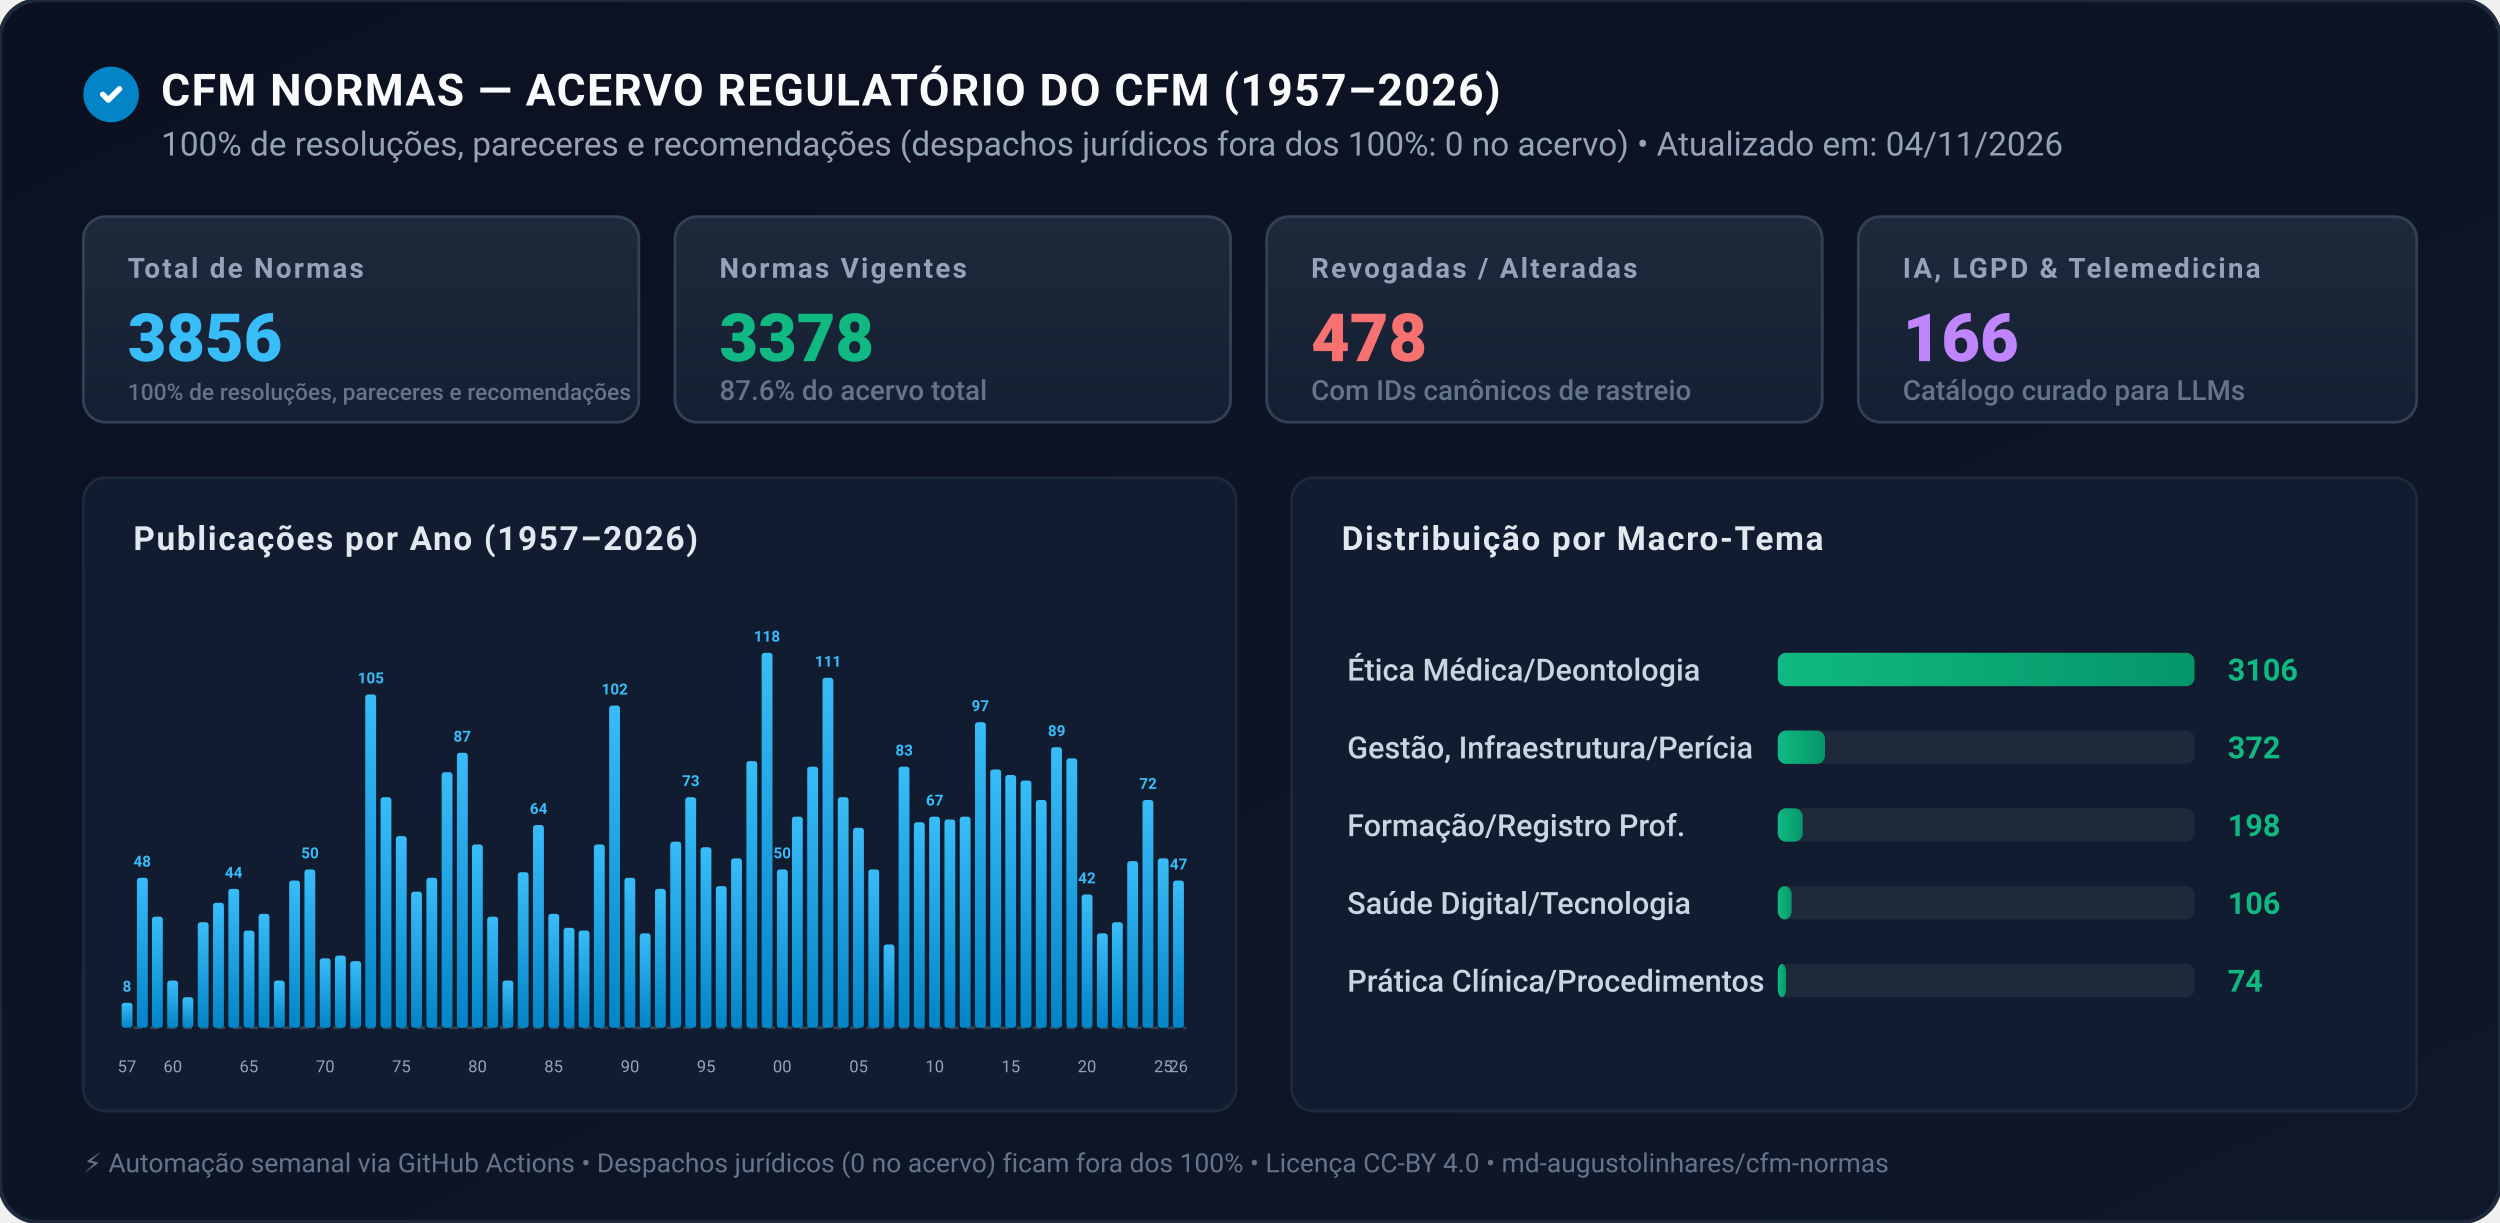
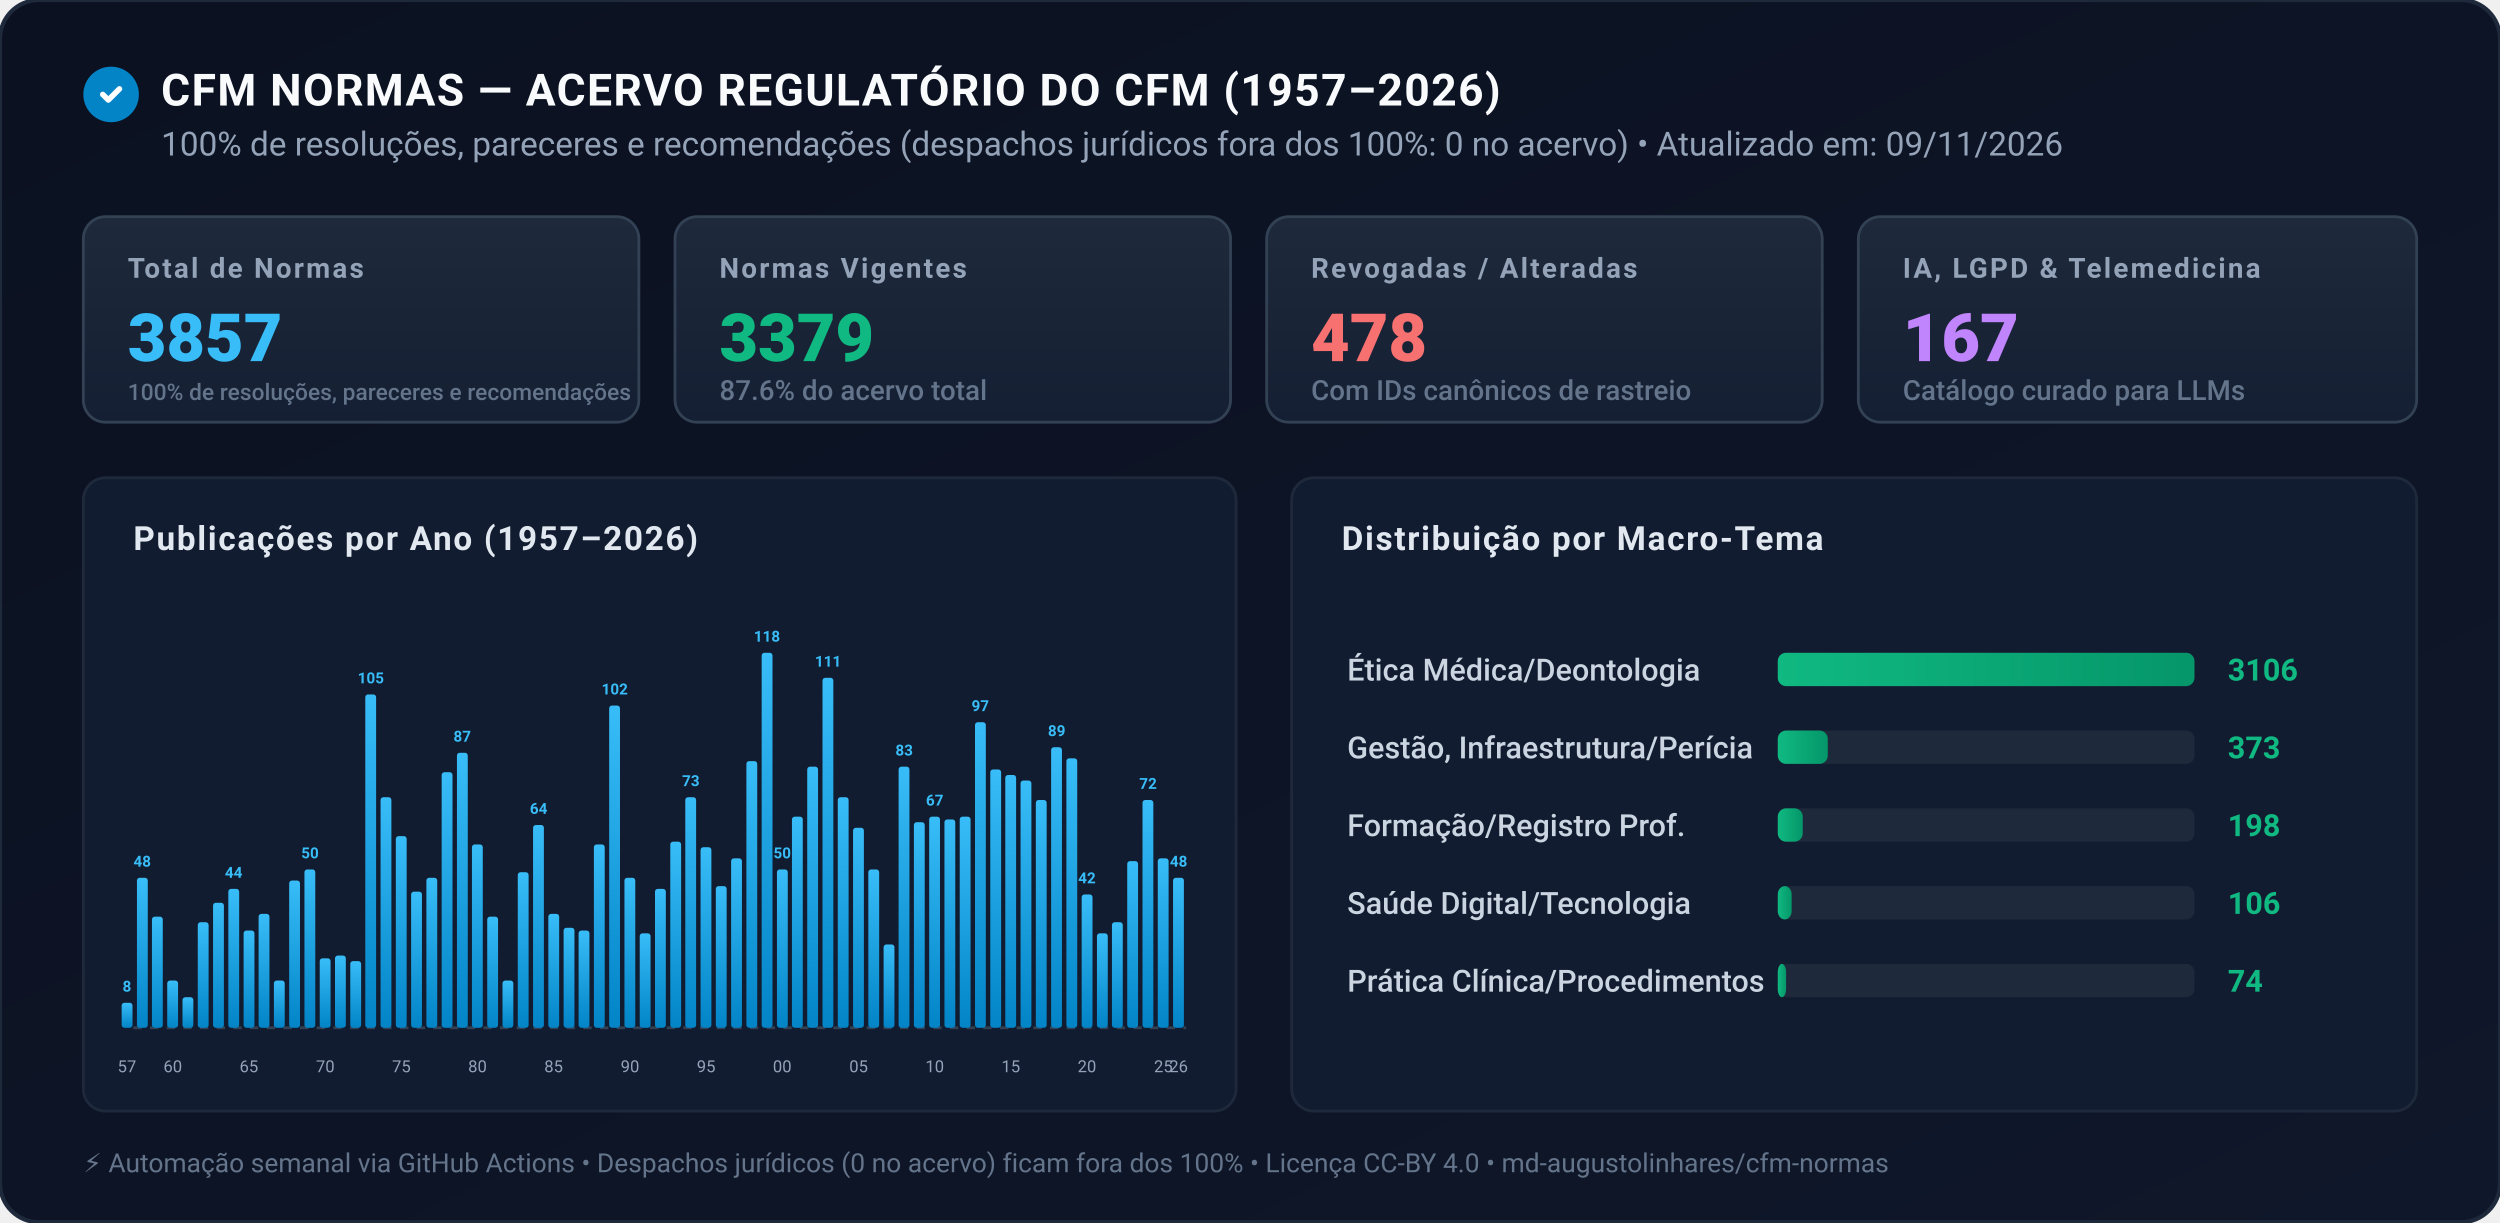
<svg xmlns="http://www.w3.org/2000/svg" viewBox="0 0 900 440" width="100%" height="auto" style="max-width: 900px;">
  <defs>
    <linearGradient id="bgGrad" x1="0" y1="0" x2="1" y2="1">
      <stop offset="0%" stop-color="#0b1120" />
      <stop offset="100%" stop-color="#0f172a" />
    </linearGradient>
    <linearGradient id="cardGrad" x1="0" y1="0" x2="0" y2="1">
      <stop offset="0%" stop-color="#1e293b" />
      <stop offset="100%" stop-color="#141f33" />
    </linearGradient>
    <linearGradient id="blueGrad" x1="0" y1="0" x2="0" y2="1">
      <stop offset="0%" stop-color="#38bdf8" />
      <stop offset="100%" stop-color="#0284c7" />
    </linearGradient>
    <linearGradient id="emeraldGrad" x1="0" y1="0" x2="1" y2="0">
      <stop offset="0%" stop-color="#10b981" />
      <stop offset="100%" stop-color="#059669" />
    </linearGradient>
  </defs>
  <style>
    text { font-family: -apple-system, BlinkMacSystemFont, "Segoe UI", Roboto, Helvetica, Arial, sans-serif; }
    .title { font-size: 16px; font-weight: 700; fill: #f8fafc; letter-spacing: 0.5px; }
    .subtitle { font-size: 12px; fill: #94a3b8; }
    .card-label { font-size: 10px; font-weight: 600; text-transform: uppercase; letter-spacing: 0.8px; fill: #94a3b8; }
    .card-val { font-size: 24px; font-weight: 800; }
    .card-sub { font-size: 10px; fill: #64748b; font-weight: 500; }
    .section-title { font-size: 12px; font-weight: 700; fill: #e2e8f0; text-transform: uppercase; letter-spacing: 0.6px; }
  </style>
  <rect width="900" height="440" rx="14" fill="url(#bgGrad)" stroke="#1e293b" stroke-width="1.5" />
  <g transform="translate(30, 24)">
    <circle cx="10" cy="10" r="10" fill="#0284c7" />
    <path d="M7 10L9 12L13 8" stroke="#ffffff" stroke-width="2" stroke-linecap="round" stroke-linejoin="round" fill="none" />
    <text x="28" y="14" class="title">CFM NORMAS — ACERVO REGULATÓRIO DO CFM (1957–2026)</text>
-     <text x="28" y="32" class="subtitle">100% de resoluções, pareceres e recomendações (despachos jurídicos fora dos 100%: 0 no acervo) • Atualizado em: 04/11/2026</text>
+     <text x="28" y="32" class="subtitle">100% de resoluções, pareceres e recomendações (despachos jurídicos fora dos 100%: 0 no acervo) • Atualizado em: 09/11/2026</text>
  </g>
  <g transform="translate(30, 78)">
    <rect x="0" y="0" width="200" height="74" rx="8" fill="url(#cardGrad)" stroke="#334155" stroke-width="1" />
    <text x="16" y="22" class="card-label">Total de Normas</text>
-     <text x="16" y="52" class="card-val" fill="#38bdf8">3856</text>
+     <text x="16" y="52" class="card-val" fill="#38bdf8">3857</text>
    <text x="16" y="66" class="card-sub" style="font-size: 8.2px;">100% de resoluções, pareceres e recomendações</text>
    <rect x="213" y="0" width="200" height="74" rx="8" fill="url(#cardGrad)" stroke="#334155" stroke-width="1" />
    <text x="229" y="22" class="card-label">Normas Vigentes</text>
-     <text x="229" y="52" class="card-val" fill="#10b981">3378</text>
+     <text x="229" y="52" class="card-val" fill="#10b981">3379</text>
    <text x="229" y="66" class="card-sub">87.6% do acervo total</text>
    <rect x="426" y="0" width="200" height="74" rx="8" fill="url(#cardGrad)" stroke="#334155" stroke-width="1" />
    <text x="442" y="22" class="card-label">Revogadas / Alteradas</text>
    <text x="442" y="52" class="card-val" fill="#f87171">478</text>
    <text x="442" y="66" class="card-sub">Com IDs canônicos de rastreio</text>
    <rect x="639" y="0" width="201" height="74" rx="8" fill="url(#cardGrad)" stroke="#334155" stroke-width="1" />
    <text x="655" y="22" class="card-label">IA, LGPD &amp; Telemedicina</text>
-     <text x="655" y="52" class="card-val" fill="#c084fc">166</text>
+     <text x="655" y="52" class="card-val" fill="#c084fc">167</text>
    <text x="655" y="66" class="card-sub">Catálogo curado para LLMs</text>
  </g>
  <g transform="translate(30, 172)">
    <rect x="0" y="0" width="415" height="228" rx="8" fill="#111c30" stroke="#1e293b" stroke-width="1" />
    <text x="18" y="26" class="section-title">Publicações por Ano (1957–2026)</text>
    <line x1="18" y1="198" x2="397" y2="198" stroke="#334155" stroke-width="1" stroke-dasharray="3 3" />
  </g>
  <rect x="43.8" y="361" width="3.9" height="9" rx="1" fill="url(#blueGrad)" />
  <text x="45.7" y="357" text-anchor="middle" font-size="5.5" font-weight="600" fill="#38bdf8">8</text>
  <text x="45.7" y="386" text-anchor="middle" font-size="6" fill="#94a3b8">57</text>
  <rect x="49.3" y="316" width="3.9" height="54" rx="1" fill="url(#blueGrad)" />
  <text x="51.2" y="312" text-anchor="middle" font-size="5.5" font-weight="600" fill="#38bdf8">48</text>
  <rect x="54.7" y="330" width="3.9" height="40" rx="1" fill="url(#blueGrad)" />
  <rect x="60.2" y="353" width="3.9" height="17" rx="1" fill="url(#blueGrad)" />
  <text x="62.2" y="386" text-anchor="middle" font-size="6" fill="#94a3b8">60</text>
  <rect x="65.7" y="359" width="3.9" height="11" rx="1" fill="url(#blueGrad)" />
  <rect x="71.2" y="332" width="3.9" height="38" rx="1" fill="url(#blueGrad)" />
  <rect x="76.7" y="325" width="3.9" height="45" rx="1" fill="url(#blueGrad)" />
  <rect x="82.2" y="320" width="3.9" height="50" rx="1" fill="url(#blueGrad)" />
  <text x="84.1" y="316" text-anchor="middle" font-size="5.5" font-weight="600" fill="#38bdf8">44</text>
  <rect x="87.7" y="335" width="3.9" height="35" rx="1" fill="url(#blueGrad)" />
  <text x="89.6" y="386" text-anchor="middle" font-size="6" fill="#94a3b8">65</text>
  <rect x="93.1" y="329" width="3.9" height="41" rx="1" fill="url(#blueGrad)" />
  <rect x="98.6" y="353" width="3.9" height="17" rx="1" fill="url(#blueGrad)" />
  <rect x="104.1" y="317" width="3.9" height="53" rx="1" fill="url(#blueGrad)" />
  <rect x="109.6" y="313" width="3.9" height="57" rx="1" fill="url(#blueGrad)" />
  <text x="111.6" y="309" text-anchor="middle" font-size="5.5" font-weight="600" fill="#38bdf8">50</text>
  <rect x="115.1" y="345" width="3.9" height="25" rx="1" fill="url(#blueGrad)" />
  <text x="117.1" y="386" text-anchor="middle" font-size="6" fill="#94a3b8">70</text>
  <rect x="120.6" y="344" width="3.9" height="26" rx="1" fill="url(#blueGrad)" />
  <rect x="126.1" y="346" width="3.9" height="24" rx="1" fill="url(#blueGrad)" />
  <rect x="131.5" y="250" width="3.9" height="120" rx="1" fill="url(#blueGrad)" />
  <text x="133.5" y="246" text-anchor="middle" font-size="5.5" font-weight="600" fill="#38bdf8">105</text>
  <rect x="137.0" y="287" width="3.9" height="83" rx="1" fill="url(#blueGrad)" />
  <rect x="142.5" y="301" width="3.9" height="69" rx="1" fill="url(#blueGrad)" />
  <text x="144.5" y="386" text-anchor="middle" font-size="6" fill="#94a3b8">75</text>
  <rect x="148.0" y="321" width="3.9" height="49" rx="1" fill="url(#blueGrad)" />
  <rect x="153.5" y="316" width="3.9" height="54" rx="1" fill="url(#blueGrad)" />
  <rect x="159.0" y="278" width="3.9" height="92" rx="1" fill="url(#blueGrad)" />
  <rect x="164.5" y="271" width="3.9" height="99" rx="1" fill="url(#blueGrad)" />
  <text x="166.4" y="267" text-anchor="middle" font-size="5.5" font-weight="600" fill="#38bdf8">87</text>
  <rect x="169.9" y="304" width="3.9" height="66" rx="1" fill="url(#blueGrad)" />
  <text x="171.9" y="386" text-anchor="middle" font-size="6" fill="#94a3b8">80</text>
  <rect x="175.4" y="330" width="3.9" height="40" rx="1" fill="url(#blueGrad)" />
  <rect x="180.9" y="353" width="3.9" height="17" rx="1" fill="url(#blueGrad)" />
  <rect x="186.4" y="314" width="3.9" height="56" rx="1" fill="url(#blueGrad)" />
  <rect x="191.9" y="297" width="3.9" height="73" rx="1" fill="url(#blueGrad)" />
  <text x="193.9" y="293" text-anchor="middle" font-size="5.5" font-weight="600" fill="#38bdf8">64</text>
  <rect x="197.4" y="329" width="3.9" height="41" rx="1" fill="url(#blueGrad)" />
  <text x="199.3" y="386" text-anchor="middle" font-size="6" fill="#94a3b8">85</text>
  <rect x="202.9" y="334" width="3.9" height="36" rx="1" fill="url(#blueGrad)" />
  <rect x="208.3" y="335" width="3.9" height="35" rx="1" fill="url(#blueGrad)" />
  <rect x="213.8" y="304" width="3.9" height="66" rx="1" fill="url(#blueGrad)" />
  <rect x="219.3" y="254" width="3.9" height="116" rx="1" fill="url(#blueGrad)" />
  <text x="221.3" y="250" text-anchor="middle" font-size="5.5" font-weight="600" fill="#38bdf8">102</text>
  <rect x="224.8" y="316" width="3.9" height="54" rx="1" fill="url(#blueGrad)" />
  <text x="226.8" y="386" text-anchor="middle" font-size="6" fill="#94a3b8">90</text>
  <rect x="230.3" y="336" width="3.9" height="34" rx="1" fill="url(#blueGrad)" />
  <rect x="235.8" y="320" width="3.9" height="50" rx="1" fill="url(#blueGrad)" />
  <rect x="241.3" y="303" width="3.9" height="67" rx="1" fill="url(#blueGrad)" />
  <rect x="246.7" y="287" width="3.9" height="83" rx="1" fill="url(#blueGrad)" />
  <text x="248.7" y="283" text-anchor="middle" font-size="5.5" font-weight="600" fill="#38bdf8">73</text>
  <rect x="252.2" y="305" width="3.9" height="65" rx="1" fill="url(#blueGrad)" />
  <text x="254.2" y="386" text-anchor="middle" font-size="6" fill="#94a3b8">95</text>
  <rect x="257.7" y="319" width="3.9" height="51" rx="1" fill="url(#blueGrad)" />
  <rect x="263.2" y="309" width="3.9" height="61" rx="1" fill="url(#blueGrad)" />
  <rect x="268.7" y="274" width="3.9" height="96" rx="1" fill="url(#blueGrad)" />
  <rect x="274.2" y="235" width="3.9" height="135" rx="1" fill="url(#blueGrad)" />
  <text x="276.1" y="231" text-anchor="middle" font-size="5.5" font-weight="600" fill="#38bdf8">118</text>
  <rect x="279.7" y="313" width="3.9" height="57" rx="1" fill="url(#blueGrad)" />
  <text x="281.6" y="309" text-anchor="middle" font-size="5.5" font-weight="600" fill="#38bdf8">50</text>
  <text x="281.6" y="386" text-anchor="middle" font-size="6" fill="#94a3b8">00</text>
  <rect x="285.1" y="294" width="3.9" height="76" rx="1" fill="url(#blueGrad)" />
  <rect x="290.6" y="276" width="3.9" height="94" rx="1" fill="url(#blueGrad)" />
  <rect x="296.1" y="244" width="3.9" height="126" rx="1" fill="url(#blueGrad)" />
  <text x="298.1" y="240" text-anchor="middle" font-size="5.5" font-weight="600" fill="#38bdf8">111</text>
  <rect x="301.6" y="287" width="3.9" height="83" rx="1" fill="url(#blueGrad)" />
  <rect x="307.1" y="298" width="3.9" height="72" rx="1" fill="url(#blueGrad)" />
  <text x="309.1" y="386" text-anchor="middle" font-size="6" fill="#94a3b8">05</text>
  <rect x="312.6" y="313" width="3.9" height="57" rx="1" fill="url(#blueGrad)" />
  <rect x="318.1" y="340" width="3.9" height="30" rx="1" fill="url(#blueGrad)" />
  <rect x="323.5" y="276" width="3.9" height="94" rx="1" fill="url(#blueGrad)" />
  <text x="325.5" y="272" text-anchor="middle" font-size="5.5" font-weight="600" fill="#38bdf8">83</text>
  <rect x="329.0" y="296" width="3.9" height="74" rx="1" fill="url(#blueGrad)" />
  <rect x="334.5" y="294" width="3.9" height="76" rx="1" fill="url(#blueGrad)" />
  <text x="336.5" y="290" text-anchor="middle" font-size="5.5" font-weight="600" fill="#38bdf8">67</text>
  <text x="336.5" y="386" text-anchor="middle" font-size="6" fill="#94a3b8">10</text>
  <rect x="340.0" y="295" width="3.9" height="75" rx="1" fill="url(#blueGrad)" />
  <rect x="345.5" y="294" width="3.9" height="76" rx="1" fill="url(#blueGrad)" />
  <rect x="351.0" y="260" width="3.9" height="110" rx="1" fill="url(#blueGrad)" />
  <text x="352.9" y="256" text-anchor="middle" font-size="5.5" font-weight="600" fill="#38bdf8">97</text>
  <rect x="356.5" y="277" width="3.9" height="93" rx="1" fill="url(#blueGrad)" />
  <rect x="361.9" y="279" width="3.9" height="91" rx="1" fill="url(#blueGrad)" />
  <text x="363.9" y="386" text-anchor="middle" font-size="6" fill="#94a3b8">15</text>
  <rect x="367.4" y="281" width="3.9" height="89" rx="1" fill="url(#blueGrad)" />
  <rect x="372.9" y="288" width="3.9" height="82" rx="1" fill="url(#blueGrad)" />
  <rect x="378.4" y="269" width="3.9" height="101" rx="1" fill="url(#blueGrad)" />
  <text x="380.4" y="265" text-anchor="middle" font-size="5.5" font-weight="600" fill="#38bdf8">89</text>
  <rect x="383.9" y="273" width="3.9" height="97" rx="1" fill="url(#blueGrad)" />
  <rect x="389.4" y="322" width="3.9" height="48" rx="1" fill="url(#blueGrad)" />
  <text x="391.3" y="318" text-anchor="middle" font-size="5.5" font-weight="600" fill="#38bdf8">42</text>
  <text x="391.3" y="386" text-anchor="middle" font-size="6" fill="#94a3b8">20</text>
  <rect x="394.9" y="336" width="3.9" height="34" rx="1" fill="url(#blueGrad)" />
  <rect x="400.3" y="332" width="3.9" height="38" rx="1" fill="url(#blueGrad)" />
  <rect x="405.8" y="310" width="3.9" height="60" rx="1" fill="url(#blueGrad)" />
  <rect x="411.3" y="288" width="3.9" height="82" rx="1" fill="url(#blueGrad)" />
  <text x="413.3" y="284" text-anchor="middle" font-size="5.5" font-weight="600" fill="#38bdf8">72</text>
  <rect x="416.8" y="309" width="3.9" height="61" rx="1" fill="url(#blueGrad)" />
  <text x="418.8" y="386" text-anchor="middle" font-size="6" fill="#94a3b8">25</text>
-   <rect x="422.3" y="317" width="3.9" height="53" rx="1" fill="url(#blueGrad)" />
-   <text x="424.3" y="313" text-anchor="middle" font-size="5.5" font-weight="600" fill="#38bdf8">47</text>
+   <rect x="422.3" y="316" width="3.9" height="54" rx="1" fill="url(#blueGrad)" />
+   <text x="424.3" y="312" text-anchor="middle" font-size="5.5" font-weight="600" fill="#38bdf8">48</text>
  <text x="424.3" y="386" text-anchor="middle" font-size="6" fill="#94a3b8">26</text>
  <g transform="translate(465, 172)">
    <rect x="0" y="0" width="405" height="228" rx="8" fill="#111c30" stroke="#1e293b" stroke-width="1" />
    <text x="18" y="26" class="section-title">Distribuição por Macro-Tema</text>
  </g>
  <text x="485" y="245" font-size="11" fill="#cbd5e1" font-weight="500">Ética Médica/Deontologia</text>
  <rect x="640" y="235" width="150" height="12" rx="3" fill="#1e293b" />
  <rect x="640" y="235" width="150" height="12" rx="3" fill="url(#emeraldGrad)" />
  <text x="802" y="245" font-size="11" fill="#10b981" font-weight="600">3106</text>
  <text x="485" y="273" font-size="11" fill="#cbd5e1" font-weight="500">Gestão, Infraestrutura/Perícia</text>
  <rect x="640" y="263" width="150" height="12" rx="3" fill="#1e293b" />
-   <rect x="640" y="263" width="17" height="12" rx="3" fill="url(#emeraldGrad)" />
-   <text x="802" y="273" font-size="11" fill="#10b981" font-weight="600">372</text>
+   <rect x="640" y="263" width="18" height="12" rx="3" fill="url(#emeraldGrad)" />
+   <text x="802" y="273" font-size="11" fill="#10b981" font-weight="600">373</text>
  <text x="485" y="301" font-size="11" fill="#cbd5e1" font-weight="500">Formação/Registro Prof.</text>
  <rect x="640" y="291" width="150" height="12" rx="3" fill="#1e293b" />
  <rect x="640" y="291" width="9" height="12" rx="3" fill="url(#emeraldGrad)" />
  <text x="802" y="301" font-size="11" fill="#10b981" font-weight="600">198</text>
  <text x="485" y="329" font-size="11" fill="#cbd5e1" font-weight="500">Saúde Digital/Tecnologia</text>
  <rect x="640" y="319" width="150" height="12" rx="3" fill="#1e293b" />
  <rect x="640" y="319" width="5" height="12" rx="3" fill="url(#emeraldGrad)" />
  <text x="802" y="329" font-size="11" fill="#10b981" font-weight="600">106</text>
  <text x="485" y="357" font-size="11" fill="#cbd5e1" font-weight="500">Prática Clínica/Procedimentos</text>
  <rect x="640" y="347" width="150" height="12" rx="3" fill="#1e293b" />
  <rect x="640" y="347" width="3" height="12" rx="3" fill="url(#emeraldGrad)" />
  <text x="802" y="357" font-size="11" fill="#10b981" font-weight="600">74</text>
  <g transform="translate(30, 422)">
    <text x="0" y="0" font-size="9.5" fill="#64748b">⚡ Automação semanal via GitHub Actions • Despachos jurídicos (0 no acervo) ficam fora dos 100% • Licença CC-BY 4.0 • md-augustolinhares/cfm-normas</text>
  </g>
</svg>
